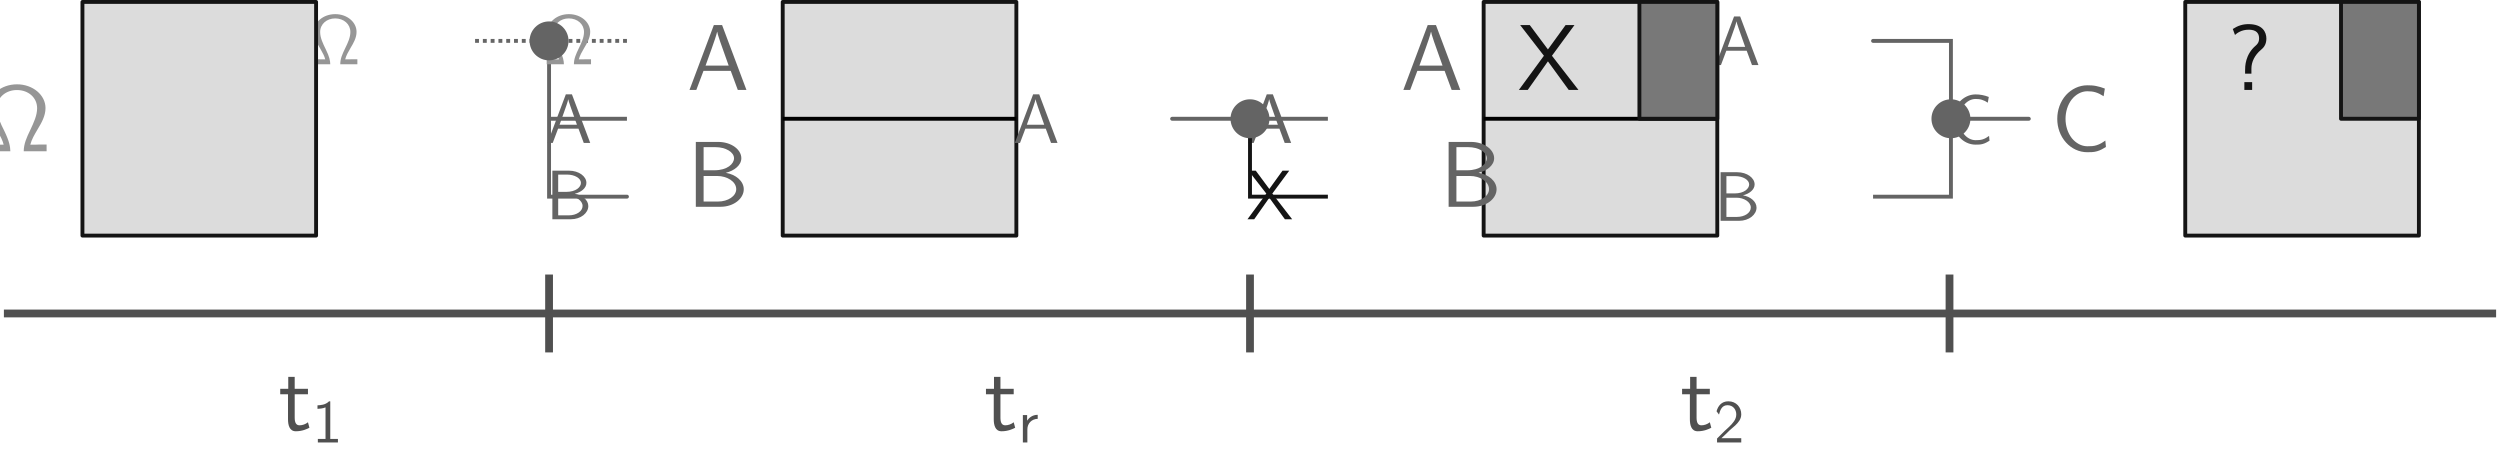
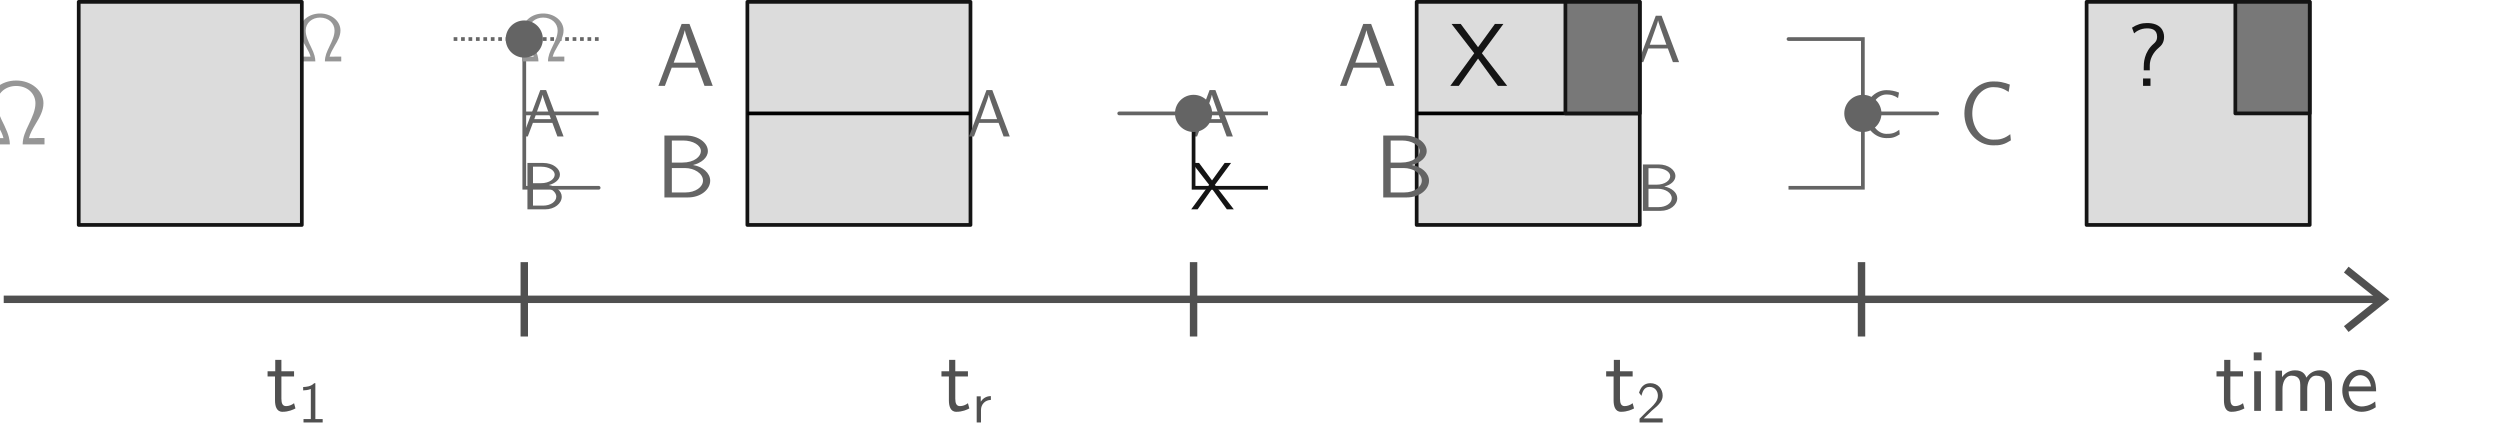
- <svg xmlns="http://www.w3.org/2000/svg" width="321" height="57.65" id="svg2" version="1.1">
+ <svg xmlns="http://www.w3.org/2000/svg" width="336.175" height="57.65" id="svg2" version="1.1">
  <defs id="defs4" />
  <g id="layer1" transform="translate(40.5,-992.1122)">
    <path style="fill:none;stroke:#505050;stroke-width:1px;stroke-linecap:butt;stroke-linejoin:miter;stroke-opacity:1" d="M -40,1042.362 L 280,1042.362" id="path2987" transform="translate(0,-10)" />
    <path style="fill:none;stroke:#505050;stroke-width:1px;stroke-linecap:butt;stroke-linejoin:miter;stroke-opacity:1" d="M 30,1037.362 L 30,1047.362" id="path3776" transform="translate(0,-10)" />
    <path style="fill:none;stroke:#505050;stroke-width:1px;stroke-linecap:butt;stroke-linejoin:miter;stroke-opacity:1" d="M 140,1037.362 L 140,1047.362" id="path3778" transform="translate(69.8176,-10)" />
    <text xml:space="preserve" style="font-size:20px;font-style:normal;font-variant:normal;font-weight:normal;font-stretch:normal;text-indent:0;text-align:start;text-decoration:none;line-height:125%;letter-spacing:0px;word-spacing:0px;text-transform:none;direction:ltr;block-progression:tb;writing-mode:lr-tb;text-anchor:start;baseline-shift:baseline;color:#000000;fill:#505050;fill-opacity:1;fill-rule:nonzero;stroke:none;stroke-width:1px;marker:none;visibility:visible;display:inline;overflow:visible;enable-background:accumulate;font-family:Latin Modern Sans;-inkscape-font-specification:Latin Modern Sans" x="42.18" y="1057.184" id="text3780" transform="translate(-12.18007,-9.821411)">
      <tspan id="tspan3782" x="42.18" y="1057.184" style="font-size:12px;text-align:center;text-anchor:middle;fill:#505050;fill-opacity:1">t<tspan style="font-size:65.001%;baseline-shift:sub;fill:#505050;fill-opacity:1" id="tspan3792">1</tspan>
      </tspan>
    </text>
    <text transform="translate(167.8199,-9.821411)" id="text3794" y="1057.184" x="42.18" style="font-size:20px;font-style:normal;font-variant:normal;font-weight:normal;font-stretch:normal;text-indent:0;text-align:start;text-decoration:none;line-height:125%;letter-spacing:0px;word-spacing:0px;text-transform:none;direction:ltr;block-progression:tb;writing-mode:lr-tb;text-anchor:start;baseline-shift:baseline;color:#000000;fill:#505050;fill-opacity:1;fill-rule:nonzero;stroke:none;stroke-width:1px;marker:none;visibility:visible;display:inline;overflow:visible;enable-background:accumulate;font-family:Latin Modern Sans;-inkscape-font-specification:Latin Modern Sans" xml:space="preserve">
      <tspan style="font-size:12px;text-align:center;text-anchor:middle;fill:#505050;fill-opacity:1" y="1057.184" x="42.18" id="tspan3796">t<tspan style="font-size:65.001%;baseline-shift:sub;fill:#505050;fill-opacity:1" id="tspan3800">2</tspan>
      </tspan>
    </text>
    <g id="g3868" transform="translate(15,0)">
      <rect transform="translate(30,0)" ry="0" rx="0" y="992.362" x="15" height="30" width="30" id="rect3802" style="fill:#dcdcdc;fill-opacity:1;stroke:#141414;stroke-width:0.5;stroke-linecap:round;stroke-linejoin:round;stroke-miterlimit:4;stroke-opacity:1;stroke-dasharray:none;stroke-dashoffset:0" />
      <path transform="translate(30,0)" id="path3804" d="M 15,1007.362 L 45,1007.362" style="fill:none;stroke:#000000;stroke-width:0.5;stroke-linecap:butt;stroke-linejoin:miter;stroke-miterlimit:4;stroke-opacity:1;stroke-dasharray:none" />
      <text xml:space="preserve" style="font-size:20px;font-style:normal;font-variant:normal;font-weight:normal;font-stretch:normal;text-indent:0;text-align:start;text-decoration:none;line-height:125%;letter-spacing:0px;word-spacing:0px;text-transform:none;direction:ltr;block-progression:tb;writing-mode:lr-tb;text-anchor:start;baseline-shift:baseline;color:#000000;fill:#646464;fill-opacity:1;fill-rule:nonzero;stroke:none;stroke-width:1px;marker:none;visibility:visible;display:inline;overflow:visible;enable-background:accumulate;font-family:Latin Modern Sans;-inkscape-font-specification:Latin Modern Sans" x="42.18" y="1057.184" id="text3806" transform="translate(17.81993,-53.52141)">
        <tspan id="tspan3808" x="42.18" y="1057.184" style="font-size:12px;text-align:center;text-anchor:middle;fill:#646464;fill-opacity:1">A</tspan>
      </text>
      <text transform="translate(17.81993,-38.52141)" id="text3812" y="1057.184" x="42.18" style="font-size:20px;font-style:normal;font-variant:normal;font-weight:normal;font-stretch:normal;text-indent:0;text-align:start;text-decoration:none;line-height:125%;letter-spacing:0px;word-spacing:0px;text-transform:none;direction:ltr;block-progression:tb;writing-mode:lr-tb;text-anchor:start;baseline-shift:baseline;color:#000000;fill:#646464;fill-opacity:1;fill-rule:nonzero;stroke:none;stroke-width:1px;marker:none;visibility:visible;display:inline;overflow:visible;enable-background:accumulate;font-family:Latin Modern Sans;-inkscape-font-specification:Latin Modern Sans" xml:space="preserve">
        <tspan style="font-size:12px;text-align:center;text-anchor:middle;fill:#646464;fill-opacity:1" y="1057.184" x="42.18" id="tspan3814">B</tspan>
      </text>
    </g>
    <g id="g3863" transform="translate(125,0)">
      <rect transform="translate(100.086,0)" style="fill:#dcdcdc;fill-opacity:1;stroke:#141414;stroke-width:0.5;stroke-linecap:round;stroke-linejoin:round;stroke-miterlimit:4;stroke-opacity:1;stroke-dasharray:none;stroke-dashoffset:0" id="rect3816" width="30" height="30" x="15" y="992.362" rx="0" ry="0" />
      <text transform="translate(82.81993,-45.65141)" id="text3820" y="1057.184" x="42.18" style="font-size:20px;font-style:normal;font-variant:normal;font-weight:normal;font-stretch:normal;text-indent:0;text-align:start;text-decoration:none;line-height:125%;letter-spacing:0px;word-spacing:0px;text-transform:none;direction:ltr;block-progression:tb;writing-mode:lr-tb;text-anchor:start;baseline-shift:baseline;color:#000000;fill:#646464;fill-opacity:1;fill-rule:nonzero;stroke:none;stroke-width:1px;marker:none;visibility:visible;display:inline;overflow:visible;enable-background:accumulate;font-family:Latin Modern Sans;-inkscape-font-specification:Latin Modern Sans" xml:space="preserve">
        <tspan style="font-size:12px;text-align:center;text-anchor:middle;fill:#646464;fill-opacity:1" y="1057.184" x="42.18" id="tspan3822">C</tspan>
      </text>
    </g>
    <path style="fill:none;stroke:#646464;stroke-width:0.669;stroke-linecap:round;stroke-linejoin:miter;stroke-miterlimit:4;stroke-opacity:1;stroke-dasharray:none" d="M 116.139,959.676 L 129.511,959.676 L 129.511,986.421 L 116.139,986.421 L 129.511,986.421 L 129.511,973.048 L 142.884,973.048" id="path3830" transform="matrix(0.7478009,0,0,0.7478009,113.1513,279.7157)" />
    <text xml:space="preserve" style="font-size:20px;font-style:normal;font-variant:normal;font-weight:normal;font-stretch:normal;text-indent:0;text-align:start;text-decoration:none;line-height:125%;letter-spacing:0px;word-spacing:0px;text-transform:none;direction:ltr;block-progression:tb;writing-mode:lr-tb;text-anchor:start;baseline-shift:baseline;color:#000000;fill:#646464;fill-opacity:1;fill-rule:nonzero;stroke:none;stroke-width:1px;marker:none;visibility:visible;display:inline;overflow:visible;enable-background:accumulate;font-family:Latin Modern Sans;-inkscape-font-specification:Latin Modern Sans" x="42.18" y="1057.184" id="text3832" transform="matrix(0.7478009,0,0,0.7478009,163.4577,209.8993)">
      <tspan id="tspan3834" x="42.18" y="1057.184" style="font-size:12.035px;text-align:center;text-anchor:middle;fill:#646464;fill-opacity:1">A</tspan>
    </text>
    <text transform="matrix(0.7478009,0,0,0.7478009,163.4577,229.8993)" id="text3836" y="1057.184" x="42.18" style="font-size:20px;font-style:normal;font-variant:normal;font-weight:normal;font-stretch:normal;text-indent:0;text-align:start;text-decoration:none;line-height:125%;letter-spacing:0px;word-spacing:0px;text-transform:none;direction:ltr;block-progression:tb;writing-mode:lr-tb;text-anchor:start;baseline-shift:baseline;color:#000000;fill:#646464;fill-opacity:1;fill-rule:nonzero;stroke:none;stroke-width:1px;marker:none;visibility:visible;display:inline;overflow:visible;enable-background:accumulate;font-family:Latin Modern Sans;-inkscape-font-specification:Latin Modern Sans" xml:space="preserve">
      <tspan style="font-size:12.035px;text-align:center;text-anchor:middle;fill:#646464;fill-opacity:1" y="1057.184" x="42.18" id="tspan3838">B</tspan>
    </text>
    <text xml:space="preserve" style="font-size:20px;font-style:normal;font-variant:normal;font-weight:normal;font-stretch:normal;text-indent:0;text-align:start;text-decoration:none;line-height:125%;letter-spacing:0px;word-spacing:0px;text-transform:none;direction:ltr;block-progression:tb;writing-mode:lr-tb;text-anchor:start;baseline-shift:baseline;color:#000000;fill:#646464;fill-opacity:1;fill-rule:nonzero;stroke:none;stroke-width:1px;marker:none;visibility:visible;display:inline;overflow:visible;enable-background:accumulate;font-family:Latin Modern Sans;-inkscape-font-specification:Latin Modern Sans" x="42.18" y="1057.184" id="text3840" transform="matrix(0.7478009,0,0,0.7478009,193.4577,220.0251)">
      <tspan id="tspan3842" x="42.18" y="1057.184" style="font-size:12.035px;text-align:center;text-anchor:middle;fill:#646464;fill-opacity:1">C</tspan>
    </text>
-     <path transform="matrix(1.666667,0,0,1.666667,-7.5,-614.0748)" d="M 132,972.862 C 132,973.691 131.328,974.362 130.5,974.362 C 129.672,974.362 129,973.691 129,972.862 C 129,972.034 129.672,971.362 130.5,971.362 C 131.328,971.362 132,972.034 132,972.862 z" id="path3855" style="fill:#646464;fill-opacity:1;fill-rule:nonzero;stroke:none" />
+     <path transform="matrix(1.666667,0,0,1.666667,-7.5,-614.0748)" d="M 132,972.862 A 1.5,1.5 0 1 1 129,972.862 A 1.5,1.5 0 1 1 132,972.862 z" id="path3855" style="fill:#646464;fill-opacity:1;fill-rule:nonzero;stroke:none" />
    <path id="path3878" d="M 129.469,959.676 L 129.469,973.048 L 142.842,973.048 L 129.469,973.048 L 129.469,986.421 L 142.842,986.421" style="fill:none;stroke:#646464;stroke-width:0.669;stroke-linecap:round;stroke-linejoin:miter;stroke-miterlimit:4;stroke-opacity:1;stroke-dasharray:none" transform="matrix(0.7478009,0,0,0.7478009,-66.81734,279.7157)" />
    <text transform="matrix(0.7478009,0,0,0.7478009,13.45771,219.8993)" id="text3880" y="1057.184" x="42.18" style="font-size:20px;font-style:normal;font-variant:normal;font-weight:normal;font-stretch:normal;text-indent:0;text-align:start;text-decoration:none;line-height:125%;letter-spacing:0px;word-spacing:0px;text-transform:none;direction:ltr;block-progression:tb;writing-mode:lr-tb;text-anchor:start;baseline-shift:baseline;color:#000000;fill:#646464;fill-opacity:1;fill-rule:nonzero;stroke:none;stroke-width:1px;marker:none;visibility:visible;display:inline;overflow:visible;enable-background:accumulate;font-family:Latin Modern Sans;-inkscape-font-specification:Latin Modern Sans" xml:space="preserve">
      <tspan style="font-size:12.035px;text-align:center;text-anchor:middle;fill:#646464;fill-opacity:1" y="1057.184" x="42.18" id="tspan3882">A</tspan>
    </text>
    <text xml:space="preserve" style="font-size:20px;font-style:normal;font-variant:normal;font-weight:normal;font-stretch:normal;text-indent:0;text-align:start;text-decoration:none;line-height:125%;letter-spacing:0px;word-spacing:0px;text-transform:none;direction:ltr;block-progression:tb;writing-mode:lr-tb;text-anchor:start;baseline-shift:baseline;color:#000000;fill:#646464;fill-opacity:1;fill-rule:nonzero;stroke:none;stroke-width:1px;marker:none;visibility:visible;display:inline;overflow:visible;enable-background:accumulate;font-family:Latin Modern Sans;-inkscape-font-specification:Latin Modern Sans" x="42.18" y="1057.184" id="text3884" transform="matrix(0.7478009,0,0,0.7478009,13.45771,229.6993)">
      <tspan id="tspan3886" x="42.18" y="1057.184" style="font-size:12.035px;text-align:center;text-anchor:middle;fill:#646464;fill-opacity:1">B</tspan>
    </text>
    <path style="fill:#969696;fill-opacity:1;stroke:#666666;stroke-width:0.5;stroke-linecap:butt;stroke-linejoin:miter;stroke-miterlimit:4;stroke-opacity:1;stroke-dasharray:0.5, 0.5;stroke-dashoffset:0" d="M 40,997.362 L 20,997.362" id="path3912" />
    <text xml:space="preserve" style="font-size:20px;font-style:normal;font-variant:normal;font-weight:normal;font-stretch:normal;text-indent:0;text-align:start;text-decoration:none;line-height:125%;letter-spacing:0px;word-spacing:0px;text-transform:none;direction:ltr;block-progression:tb;writing-mode:lr-tb;text-anchor:start;baseline-shift:baseline;color:#000000;fill:#969696;fill-opacity:1;fill-rule:nonzero;stroke:none;stroke-width:1px;marker:none;visibility:visible;display:inline;overflow:visible;enable-background:accumulate;font-family:Latin Modern Sans;-inkscape-font-specification:Latin Modern Sans" x="42.18" y="1057.184" id="text3914" transform="matrix(0.7478009,0,0,0.7478009,13.45771,209.7993)">
      <tspan id="tspan3916" x="42.18" y="1057.184" style="font-size:12.035px;text-align:center;text-anchor:middle;fill:#969696;fill-opacity:1">Ω</tspan>
    </text>
    <text transform="matrix(0.7478009,0,0,0.7478009,-16.54229,209.7993)" id="text3918" y="1057.184" x="42.18" style="font-size:20px;font-style:normal;font-variant:normal;font-weight:normal;font-stretch:normal;text-indent:0;text-align:start;text-decoration:none;line-height:125%;letter-spacing:0px;word-spacing:0px;text-transform:none;direction:ltr;block-progression:tb;writing-mode:lr-tb;text-anchor:start;baseline-shift:baseline;color:#000000;fill:#969696;fill-opacity:1;fill-rule:nonzero;stroke:none;stroke-width:1px;marker:none;visibility:visible;display:inline;overflow:visible;enable-background:accumulate;font-family:Latin Modern Sans;-inkscape-font-specification:Latin Modern Sans" xml:space="preserve">
      <tspan style="font-size:12.035px;text-align:center;text-anchor:middle;fill:#969696;fill-opacity:1" y="1057.184" x="42.18" id="tspan3920">Ω</tspan>
    </text>
    <path transform="translate(90,-10)" id="path3922" d="M 30,1037.362 L 30,1047.362" style="fill:none;stroke:#505050;stroke-width:1px;stroke-linecap:butt;stroke-linejoin:miter;stroke-opacity:1" />
    <text transform="translate(77.81993,-9.821411)" id="text3924" y="1057.184" x="42.18" style="font-size:20px;font-style:normal;font-variant:normal;font-weight:normal;font-stretch:normal;text-indent:0;text-align:start;text-decoration:none;line-height:125%;letter-spacing:0px;word-spacing:0px;text-transform:none;direction:ltr;block-progression:tb;writing-mode:lr-tb;text-anchor:start;baseline-shift:baseline;color:#000000;fill:#505050;fill-opacity:1;fill-rule:nonzero;stroke:none;stroke-width:1px;marker:none;visibility:visible;display:inline;overflow:visible;enable-background:accumulate;font-family:Latin Modern Sans;-inkscape-font-specification:Latin Modern Sans" xml:space="preserve">
      <tspan style="font-size:12px;text-align:center;text-anchor:middle;fill:#505050;fill-opacity:1" y="1057.184" x="42.18" id="tspan3926">t<tspan style="font-size:65.001%;baseline-shift:sub;fill:#505050;fill-opacity:1" id="tspan3952">r</tspan>
      </tspan>
    </text>
    <path transform="matrix(0.7478009,0,0,0.7478009,23.18266,279.7157)" style="fill:none;stroke:#646464;stroke-width:0.669;stroke-linecap:round;stroke-linejoin:miter;stroke-miterlimit:4;stroke-opacity:1;stroke-dasharray:none" d="M 116.097,973.048 L 129.469,973.048 L 142.842,973.048 L 129.469,973.048" id="path3930" />
    <text xml:space="preserve" style="font-size:20px;font-style:normal;font-variant:normal;font-weight:normal;font-stretch:normal;text-indent:0;text-align:start;text-decoration:none;line-height:125%;letter-spacing:0px;word-spacing:0px;text-transform:none;direction:ltr;block-progression:tb;writing-mode:lr-tb;text-anchor:start;baseline-shift:baseline;color:#000000;fill:#646464;fill-opacity:1;fill-rule:nonzero;stroke:none;stroke-width:1px;marker:none;visibility:visible;display:inline;overflow:visible;enable-background:accumulate;font-family:Latin Modern Sans;-inkscape-font-specification:Latin Modern Sans" x="42.18" y="1057.184" id="text3932" transform="matrix(0.7478009,0,0,0.7478009,103.4577,219.8993)">
      <tspan id="tspan3934" x="42.18" y="1057.184" style="font-size:12.035px;text-align:center;text-anchor:middle;fill:#646464;fill-opacity:1">A</tspan>
    </text>
    <text transform="matrix(0.7478009,0,0,0.7478009,103.4577,229.6993)" id="text3936" y="1057.184" x="42.18" style="font-size:20px;font-style:normal;font-variant:normal;font-weight:normal;font-stretch:normal;text-indent:0;text-align:start;text-decoration:none;line-height:125%;letter-spacing:0px;word-spacing:0px;text-transform:none;direction:ltr;block-progression:tb;writing-mode:lr-tb;text-anchor:start;baseline-shift:baseline;color:#000000;fill:#141414;fill-opacity:1;fill-rule:nonzero;stroke:none;stroke-width:1px;marker:none;visibility:visible;display:inline;overflow:visible;enable-background:accumulate;font-family:Latin Modern Sans;-inkscape-font-specification:Latin Modern Sans" xml:space="preserve">
      <tspan style="font-size:12.035px;text-align:center;text-anchor:middle;fill:#141414;fill-opacity:1" y="1057.184" x="42.18" id="tspan3938">X</tspan>
    </text>
    <text xml:space="preserve" style="font-size:20px;font-style:normal;font-variant:normal;font-weight:normal;font-stretch:normal;text-indent:0;text-align:start;text-decoration:none;line-height:125%;letter-spacing:0px;word-spacing:0px;text-transform:none;direction:ltr;block-progression:tb;writing-mode:lr-tb;text-anchor:start;baseline-shift:baseline;color:#000000;fill:#646464;fill-opacity:1;fill-rule:nonzero;stroke:none;stroke-width:1px;marker:none;visibility:visible;display:inline;overflow:visible;enable-background:accumulate;font-family:Latin Modern Sans;-inkscape-font-specification:Latin Modern Sans" x="42.18" y="1057.184" id="text3954" transform="matrix(0.7478009,0,0,0.7478009,73.45771,219.8993)">
      <tspan id="tspan3956" x="42.18" y="1057.184" style="font-size:12.035px;text-align:center;text-anchor:middle;fill:#646464;fill-opacity:1">A</tspan>
    </text>
    <rect transform="translate(135,0)" ry="0" rx="0" y="992.362" x="15" height="30" width="30" id="rect3960" style="fill:#dcdcdc;fill-opacity:1;stroke:#141414;stroke-width:0.5;stroke-linecap:round;stroke-linejoin:round;stroke-miterlimit:4;stroke-opacity:1;stroke-dasharray:none;stroke-dashoffset:0" />
    <path transform="translate(135,0)" id="path3962" d="M 15,1007.362 L 45,1007.362" style="fill:none;stroke:#000000;stroke-width:0.5;stroke-linecap:butt;stroke-linejoin:miter;stroke-miterlimit:4;stroke-opacity:1;stroke-dasharray:none" />
    <text xml:space="preserve" style="font-size:20px;font-style:normal;font-variant:normal;font-weight:normal;font-stretch:normal;text-indent:0;text-align:start;text-decoration:none;line-height:125%;letter-spacing:0px;word-spacing:0px;text-transform:none;direction:ltr;block-progression:tb;writing-mode:lr-tb;text-anchor:start;baseline-shift:baseline;color:#000000;fill:#646464;fill-opacity:1;fill-rule:nonzero;stroke:none;stroke-width:1px;marker:none;visibility:visible;display:inline;overflow:visible;enable-background:accumulate;font-family:Latin Modern Sans;-inkscape-font-specification:Latin Modern Sans" x="42.18" y="1057.184" id="text3964" transform="translate(117.8199,-53.52141)">
      <tspan id="tspan3966" x="42.18" y="1057.184" style="font-size:12px;text-align:center;text-anchor:middle;fill:#646464;fill-opacity:1">A</tspan>
    </text>
    <text transform="translate(122.8199,-38.52141)" id="text3968" y="1057.184" x="42.18" style="font-size:20px;font-style:normal;font-variant:normal;font-weight:normal;font-stretch:normal;text-indent:0;text-align:start;text-decoration:none;line-height:125%;letter-spacing:0px;word-spacing:0px;text-transform:none;direction:ltr;block-progression:tb;writing-mode:lr-tb;text-anchor:start;baseline-shift:baseline;color:#000000;fill:#646464;fill-opacity:1;fill-rule:nonzero;stroke:none;stroke-width:1px;marker:none;visibility:visible;display:inline;overflow:visible;enable-background:accumulate;font-family:Latin Modern Sans;-inkscape-font-specification:Latin Modern Sans" xml:space="preserve">
      <tspan style="font-size:12px;text-align:center;text-anchor:middle;fill:#646464;fill-opacity:1" y="1057.184" x="42.18" id="tspan3970">B</tspan>
    </text>
    <rect y="992.362" x="170" height="15" width="10" id="rect3974" style="fill:#787878;fill-opacity:1;fill-rule:nonzero;stroke:#141414;stroke-width:0.5;stroke-linecap:round;stroke-linejoin:round;stroke-miterlimit:4;stroke-opacity:1;stroke-dasharray:none;stroke-dashoffset:0" />
    <text transform="translate(132.8199,-53.52141)" id="text3976" y="1057.184" x="42.18" style="font-size:20px;font-style:normal;font-variant:normal;font-weight:normal;font-stretch:normal;text-indent:0;text-align:start;text-decoration:none;line-height:125%;letter-spacing:0px;word-spacing:0px;text-transform:none;direction:ltr;block-progression:tb;writing-mode:lr-tb;text-anchor:start;baseline-shift:baseline;color:#000000;fill:#646464;fill-opacity:1;fill-rule:nonzero;stroke:none;stroke-width:1px;marker:none;visibility:visible;display:inline;overflow:visible;enable-background:accumulate;font-family:Latin Modern Sans;-inkscape-font-specification:Latin Modern Sans" xml:space="preserve">
      <tspan style="font-size:12px;text-align:center;text-anchor:middle;fill:#141414;fill-opacity:1" y="1057.184" x="42.18" id="tspan3978">X</tspan>
    </text>
    <rect style="fill:#787878;fill-opacity:1;fill-rule:nonzero;stroke:#141414;stroke-width:0.5;stroke-linecap:round;stroke-linejoin:round;stroke-miterlimit:4;stroke-opacity:1;stroke-dasharray:none;stroke-dashoffset:0" id="rect4000" width="10" height="15" x="170" y="992.362" transform="translate(90.08597,0)" />
    <text xml:space="preserve" style="font-size:20px;font-style:normal;font-variant:normal;font-weight:normal;font-stretch:normal;text-indent:0;text-align:start;text-decoration:none;line-height:125%;letter-spacing:0px;word-spacing:0px;text-transform:none;direction:ltr;block-progression:tb;writing-mode:lr-tb;text-anchor:start;baseline-shift:baseline;color:#000000;fill:#646464;fill-opacity:1;fill-rule:nonzero;stroke:none;stroke-width:1px;marker:none;visibility:visible;display:inline;overflow:visible;enable-background:accumulate;font-family:Latin Modern Sans;-inkscape-font-specification:Latin Modern Sans" x="42.18" y="1057.184" id="text4002" transform="translate(222.8199,-53.52141)">
      <tspan id="tspan4004" x="42.18" y="1057.184" style="font-size:12px;text-align:center;text-anchor:middle;fill:#141414;fill-opacity:1">?</tspan>
    </text>
-     <path style="fill:#646464;fill-opacity:1;fill-rule:nonzero;stroke:none" id="path3892" d="M 132,972.862 C 132,973.691 131.328,974.362 130.5,974.362 C 129.672,974.362 129,973.691 129,972.862 C 129,972.034 129.672,971.362 130.5,971.362 C 131.328,971.362 132,972.034 132,972.862 z" transform="matrix(1.666667,0,0,1.666667,-187.5,-624.0748)" />
+     <path style="fill:#646464;fill-opacity:1;fill-rule:nonzero;stroke:none" id="path3892" d="M 132,972.862 A 1.5,1.5 0 1 1 129,972.862 A 1.5,1.5 0 1 1 132,972.862 z" transform="matrix(1.666667,0,0,1.666667,-187.5,-624.0748)" />
    <path style="fill:none;stroke:#141414;stroke-width:0.5;stroke-linecap:butt;stroke-linejoin:miter;stroke-miterlimit:4;stroke-opacity:1;stroke-dasharray:none" d="M 120,1007.362 L 120,1017.362 L 130,1017.362" id="path3972" />
-     <path transform="matrix(1.666667,0,0,1.666667,-97.5,-614.0748)" d="M 132,972.862 C 132,973.691 131.328,974.362 130.5,974.362 C 129.672,974.362 129,973.691 129,972.862 C 129,972.034 129.672,971.362 130.5,971.362 C 131.328,971.362 132,972.034 132,972.862 z" id="path3940" style="fill:#646464;fill-opacity:1;fill-rule:nonzero;stroke:none" />
+     <path transform="matrix(1.666667,0,0,1.666667,-97.5,-614.0748)" d="M 132,972.862 A 1.5,1.5 0 1 1 129,972.862 A 1.5,1.5 0 1 1 132,972.862 z" id="path3940" style="fill:#646464;fill-opacity:1;fill-rule:nonzero;stroke:none" />
    <g transform="translate(-145,0)" id="g4018">
      <rect ry="0" rx="0" y="992.362" x="15" height="30" width="30" id="rect4020" style="fill:#dcdcdc;fill-opacity:1;stroke:#141414;stroke-width:0.5;stroke-linecap:round;stroke-linejoin:round;stroke-miterlimit:4;stroke-opacity:1;stroke-dasharray:none;stroke-dashoffset:0" transform="translate(100.086,0)" />
      <text xml:space="preserve" style="font-size:20px;font-style:normal;font-variant:normal;font-weight:normal;font-stretch:normal;text-indent:0;text-align:start;text-decoration:none;line-height:125%;letter-spacing:0px;word-spacing:0px;text-transform:none;direction:ltr;block-progression:tb;writing-mode:lr-tb;text-anchor:start;baseline-shift:baseline;color:#000000;fill:#969696;fill-opacity:1;fill-rule:nonzero;stroke:none;stroke-width:1px;marker:none;visibility:visible;display:inline;overflow:visible;enable-background:accumulate;font-family:Latin Modern Sans;-inkscape-font-specification:Latin Modern Sans" x="42.18" y="1057.184" id="text4022" transform="translate(87.81993,-45.65141)">
        <tspan id="tspan4024" x="42.18" y="1057.184" style="font-size:12px;text-align:center;text-anchor:middle;fill:#969696;fill-opacity:1">Ω</tspan>
      </text>
    </g>
+     <path style="fill:none;stroke:#505050;stroke-width:1px;stroke-linecap:butt;stroke-linejoin:miter;stroke-opacity:1" d="M 315.5,36.25 L 320.5,40.25 L 315.5,44.25" id="path3053" transform="translate(-40.5,992.1122)" />
+     <text xml:space="preserve" style="font-size:20px;font-style:normal;font-variant:normal;font-weight:normal;font-stretch:normal;text-indent:0;text-align:start;text-decoration:none;line-height:125%;letter-spacing:0px;word-spacing:0px;text-transform:none;direction:ltr;block-progression:tb;writing-mode:lr-tb;text-anchor:start;baseline-shift:baseline;color:#000000;fill:#505050;fill-opacity:1;fill-rule:nonzero;stroke:none;stroke-width:1px;marker:none;visibility:visible;display:inline;overflow:visible;enable-background:accumulate;font-family:Latin Modern Sans;-inkscape-font-specification:Latin Modern Sans" x="42.18" y="1057.184" id="text3823" transform="translate(242.8199,-9.821411)">
+       <tspan id="tspan3825" x="42.18" y="1057.184" style="font-size:12px;text-align:center;text-anchor:middle;fill:#505050;fill-opacity:1">time</tspan>
+     </text>
  </g>
</svg>
